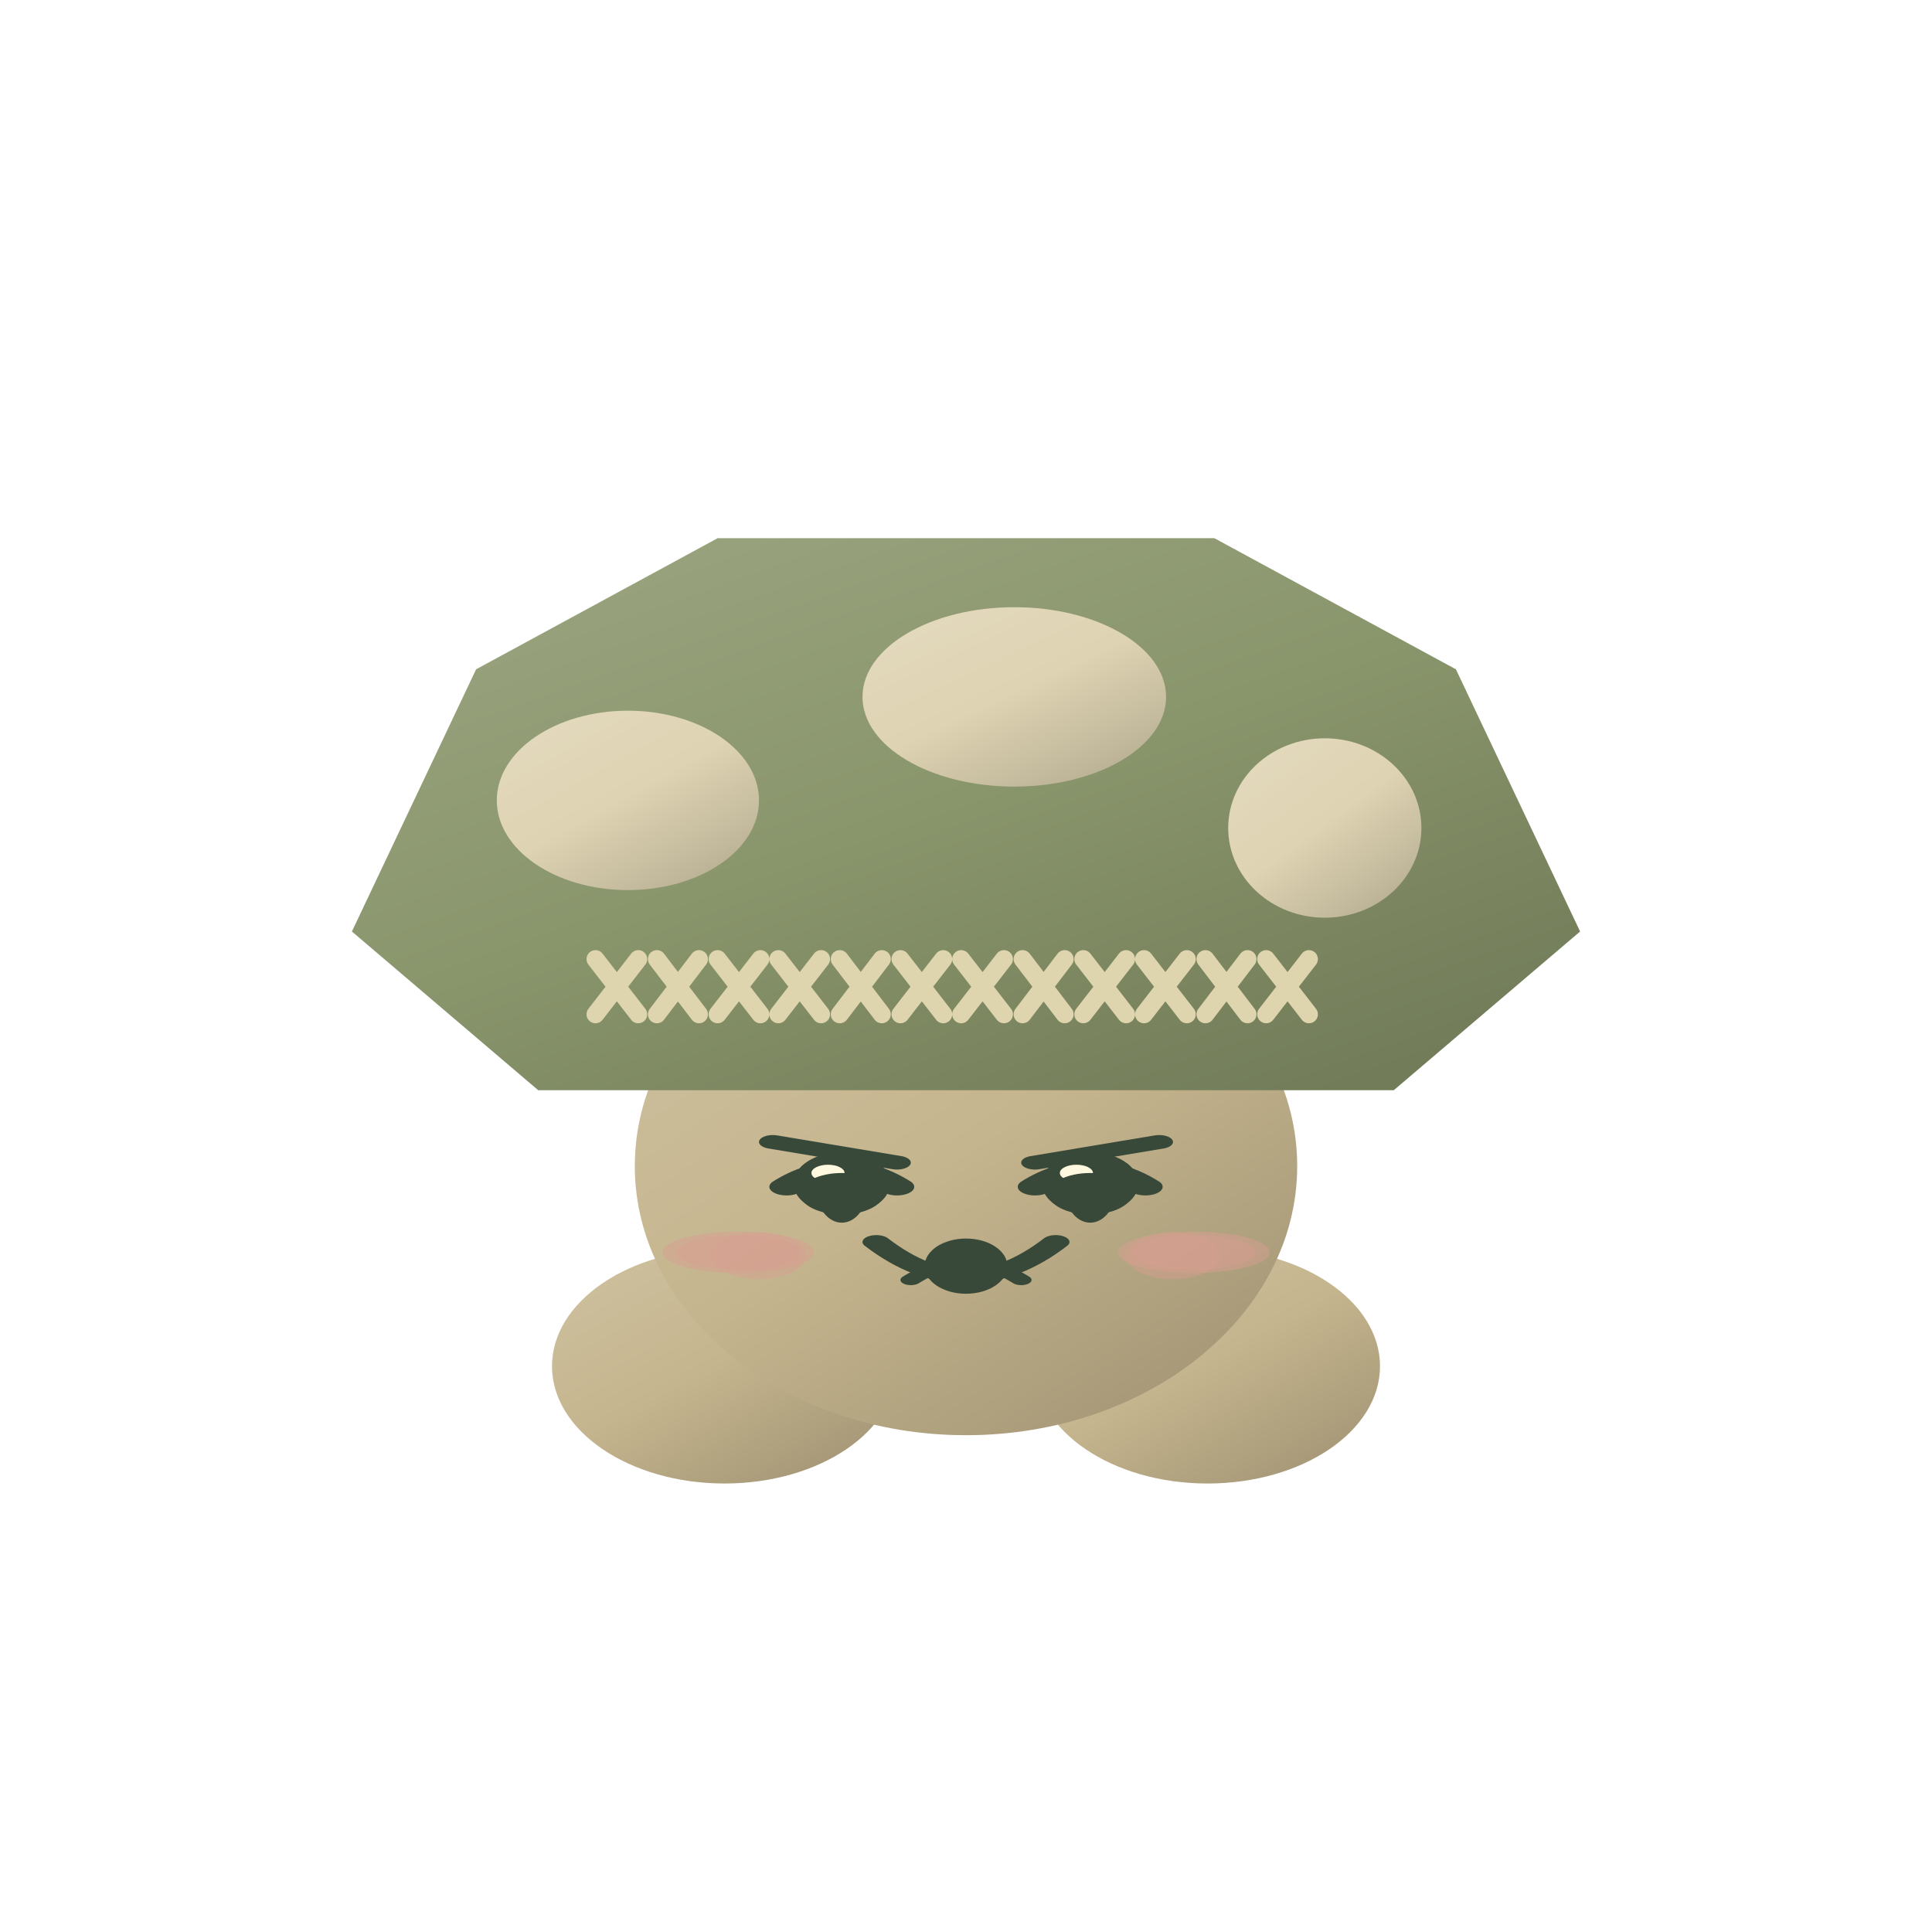
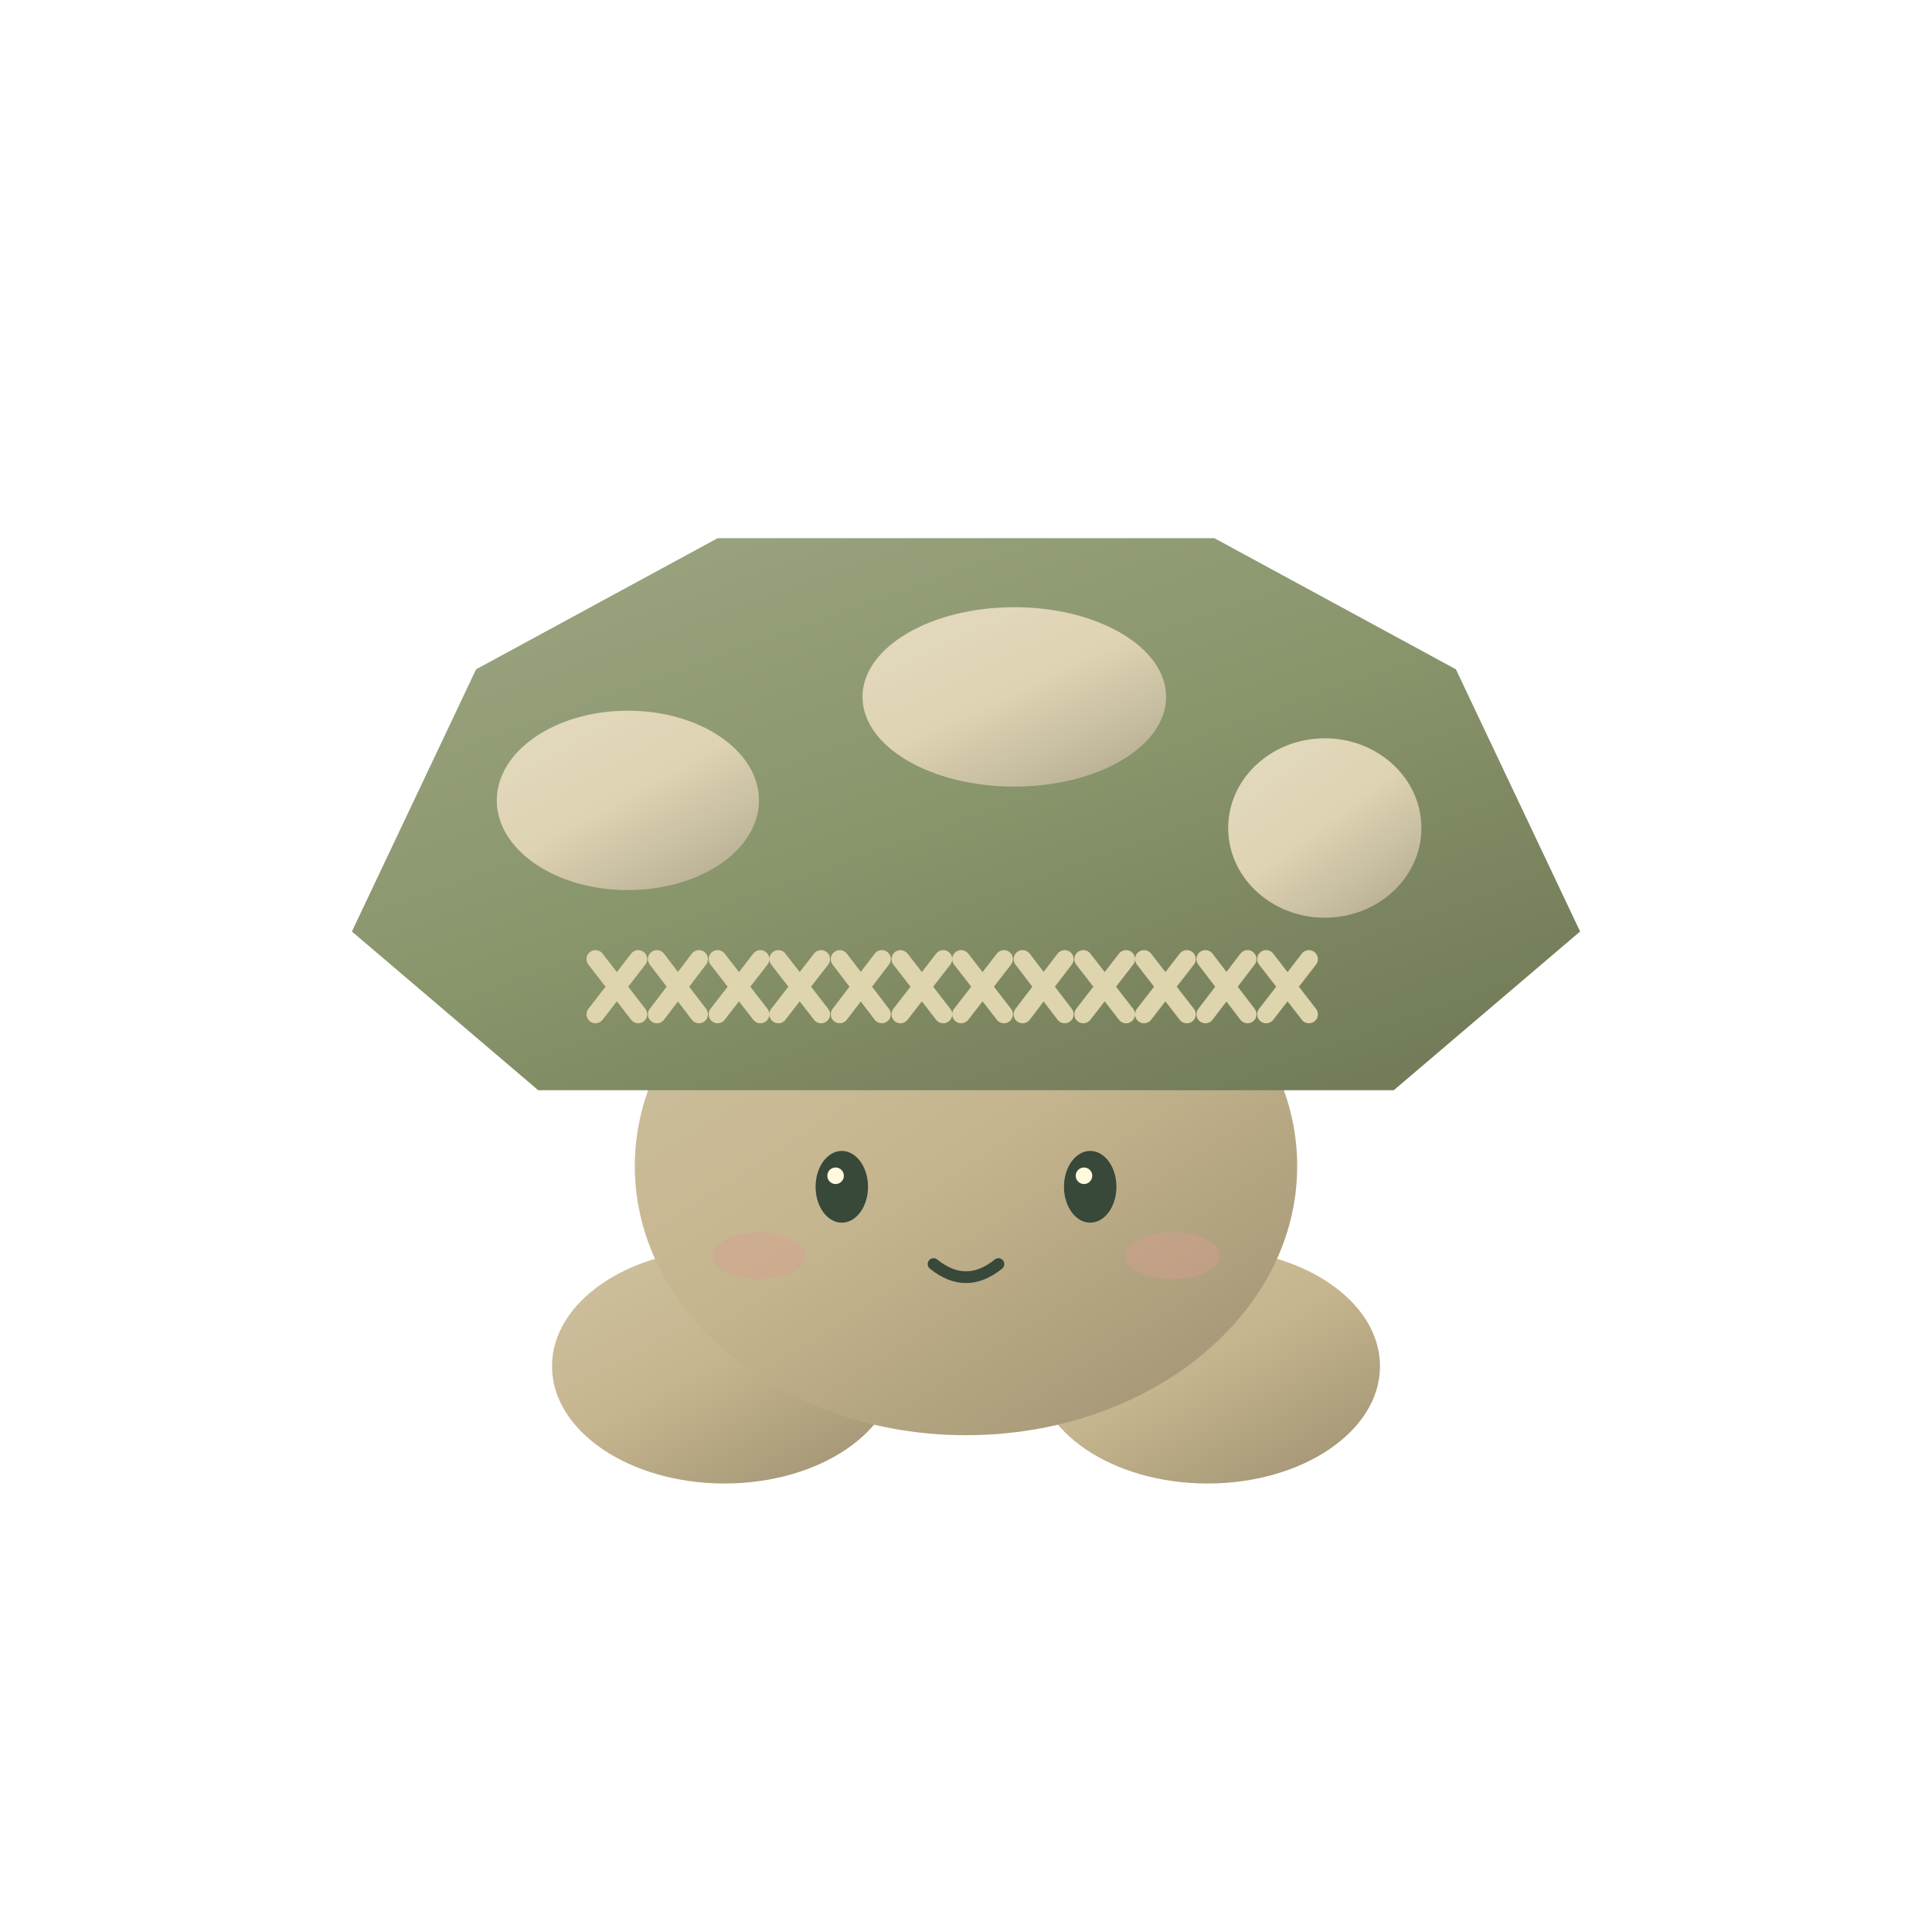
<svg xmlns="http://www.w3.org/2000/svg" width="200" height="200" viewBox="0 0 200 200">
  <defs>
    <linearGradient id="gradient-foot-left" gradientUnits="objectBoundingBox" x1="0%" y1="0%" x2="80%" y2="100%">
      <stop offset="0" stop-color="#cfc2a1" />
      <stop offset=".53" stop-color="#c5b58e" />
      <stop offset="1" stop-color="#a49676" />
    </linearGradient>
    <linearGradient id="gradient-foot-right" gradientUnits="objectBoundingBox" x1="0%" y1="0%" x2="80%" y2="100%">
      <stop offset="0" stop-color="#cfc2a1" />
      <stop offset=".53" stop-color="#c5b58e" />
      <stop offset="1" stop-color="#a49676" />
    </linearGradient>
    <linearGradient id="gradient-body-shell" gradientUnits="objectBoundingBox" x1="0%" y1="0%" x2="80%" y2="100%">
      <stop offset="0" stop-color="#cfc2a1" />
      <stop offset=".53" stop-color="#c5b58e" />
      <stop offset="1" stop-color="#a49676" />
    </linearGradient>
    <linearGradient id="gradient-cap" gradientUnits="objectBoundingBox" x1="0%" y1="0%" x2="80%" y2="100%">
      <stop offset="0" stop-color="#9da784" />
      <stop offset=".53" stop-color="#89956b" />
      <stop offset="1" stop-color="#727c59" />
    </linearGradient>
    <linearGradient id="gradient-cap-spot-a" gradientUnits="objectBoundingBox" x1="0%" y1="0%" x2="80%" y2="100%">
      <stop offset="0" stop-color="#e4dabf" />
      <stop offset=".53" stop-color="#ded3b2" />
      <stop offset="1" stop-color="#b8af94" />
    </linearGradient>
    <linearGradient id="gradient-cap-spot-b" gradientUnits="objectBoundingBox" x1="0%" y1="0%" x2="80%" y2="100%">
      <stop offset="0" stop-color="#e4dabf" />
      <stop offset=".53" stop-color="#ded3b2" />
      <stop offset="1" stop-color="#b8af94" />
    </linearGradient>
    <linearGradient id="gradient-cap-spot-c" gradientUnits="objectBoundingBox" x1="0%" y1="0%" x2="80%" y2="100%">
      <stop offset="0" stop-color="#e4dabf" />
      <stop offset=".53" stop-color="#ded3b2" />
      <stop offset="1" stop-color="#b8af94" />
    </linearGradient>
  </defs>
  <g id="body" transform="translate(100 100) scale(71.42857)">
    <ellipse id="foot-left" cx="-0.35" cy="0.58" rx="0.25" ry="0.17" fill="url(#gradient-foot-left)" />
    <ellipse id="foot-right" cx="0.35" cy="0.58" rx="0.25" ry="0.17" fill="url(#gradient-foot-right)" />
    <ellipse id="body-shell" cx="0" cy="0.29" rx="0.48" ry="0.39" fill="url(#gradient-body-shell)" />
    <path id="cap" d="M-.89 -.05L-.71 -.43L-.36 -.62L.36 -.62L.71 -.43L.89 -.05L.62 .18L-.62 .18Z" fill="url(#gradient-cap)" />
    <ellipse id="cap-spot-a" cx="-0.49" cy="-0.24" rx="0.19" ry="0.13" fill="url(#gradient-cap-spot-a)" />
    <ellipse id="cap-spot-b" cx="0.07" cy="-0.39" rx="0.22" ry="0.13" fill="url(#gradient-cap-spot-b)" />
    <ellipse id="cap-spot-c" cx="0.52" cy="-0.2" rx="0.14" ry="0.13" fill="url(#gradient-cap-spot-c)" />
    <path id="cap-seam" d="M-0.537 0.07L-0.475 -0.01 M-0.537 -0.01L-0.475 0.07 M-0.448 0.07L-0.387 -0.01 M-0.448 -0.01L-0.387 0.07 M-0.36 0.07L-0.298 -0.01 M-0.36 -0.01L-0.298 0.07 M-0.272 0.07L-0.21 -0.01 M-0.272 -0.01L-0.21 0.07 M-0.183 0.07L-0.122 -0.01 M-0.183 -0.01L-0.122 0.07 M-0.095 0.07L-0.033 -0.01 M-0.095 -0.01L-0.033 0.07 M-0.007 0.07L0.055 -0.01 M-0.007 -0.01L0.055 0.07 M0.082 0.07L0.143 -0.01 M0.082 -0.01L0.143 0.07 M0.17 0.07L0.232 -0.01 M0.17 -0.01L0.232 0.07 M0.258 0.07L0.32 -0.01 M0.258 -0.01L0.32 0.07 M0.347 0.07L0.408 -0.01 M0.347 -0.01L0.408 0.07 M0.435 0.07L0.497 -0.01 M0.435 -0.01L0.497 0.07" fill="none" stroke="#ded4ad" stroke-width="0.026" stroke-linecap="round" />
  </g>
  <g id="face-neutral" transform="translate(100 100) scale(71.42857)">
    <ellipse id="neutral-eye-left" cx="-.18" cy="0.32" rx=".038" ry=".052" fill="#384839" />
    <ellipse id="neutral-eye-right" cx=".18" cy="0.32" rx=".038" ry=".052" fill="#384839" />
    <circle id="neutral-eye-glint-left" cx="-.189" cy="0.304" r=".012" fill="#fff9dd" />
    <circle id="neutral-eye-glint-right" cx=".171" cy="0.304" r=".012" fill="#fff9dd" />
    <path id="neutral-smile" d="M-.047 0.432Q0 0.47 .047 0.432" fill="none" stroke="#384839" stroke-width=".017" stroke-linecap="round" />
    <ellipse id="neutral-blush-left" cx="-.30" cy="0.42" rx=".068" ry=".034" fill="#d89e91" opacity=".42" />
    <ellipse id="neutral-blush-right" cx=".30" cy="0.42" rx=".068" ry=".034" fill="#d89e91" opacity=".42" />
  </g>
-   <g id="face-happy" transform="matrix(0.7142857 0 0 0.3571429 28.57143 85.35714)">
+   <g id="face-happy" display="none" transform="matrix(0.7142857 0 0 0.3571429 28.57143 85.35714)">
    <path id="happy-eye-left" d="M74 105 Q82 95 90 105" fill="none" stroke="#384839" stroke-width="5" stroke-linecap="round" />
    <path id="happy-eye-right" d="M110 105 Q118 95 126 105" fill="none" stroke="#384839" stroke-width="5" stroke-linecap="round" />
    <path id="happy-smile" d="M87 121 Q100 141 113 121" fill="none" stroke="#384839" stroke-width="4" stroke-linecap="round" />
    <ellipse id="happy-blush-left" cx="67" cy="124" rx="11" ry="6" fill="#d89e91" opacity=".48" />
    <ellipse id="happy-blush-right" cx="133" cy="124" rx="11" ry="6" fill="#d89e91" opacity=".48" />
  </g>
-   <g id="face-surprised" transform="matrix(0.7142857 0 0 0.3571429 28.57143 85.35714)">
+   <g id="face-surprised" display="none" transform="matrix(0.7142857 0 0 0.3571429 28.57143 85.35714)">
    <ellipse id="surprised-eye-left" cx="82" cy="104" rx="7" ry="9" fill="#384839" />
    <ellipse id="surprised-eye-right" cx="118" cy="104" rx="7" ry="9" fill="#384839" />
    <circle id="surprised-eye-glint-left" cx="80" cy="101" r="2.4" fill="#fff9df" />
    <circle id="surprised-eye-glint-right" cx="116" cy="101" r="2.4" fill="#fff9df" />
    <ellipse id="surprised-mouth" cx="100" cy="128" rx="6" ry="8" fill="#384839" />
    <ellipse id="surprised-blush-left" cx="67" cy="124" rx="9" ry="5" fill="#d89e91" opacity=".4" />
    <ellipse id="surprised-blush-right" cx="133" cy="124" rx="9" ry="5" fill="#d89e91" opacity=".4" />
  </g>
-   <g id="face-angry" transform="matrix(0.7142857 0 0 0.3571429 28.57143 85.35714)">
+   <g id="face-angry" display="none" transform="matrix(0.7142857 0 0 0.3571429 28.57143 85.35714)">
    <circle id="angry-eye-left" cx="82" cy="107" r="6" fill="#384839" />
    <circle id="angry-eye-right" cx="118" cy="107" r="6" fill="#384839" />
    <path id="angry-brow-left" d="M72 92 L90 98" stroke="#384839" stroke-width="4" stroke-linecap="round" />
    <path id="angry-brow-right" d="M128 92 L110 98" stroke="#384839" stroke-width="4" stroke-linecap="round" />
    <path id="angry-frown" d="M92 132 Q100 122 108 132" fill="none" stroke="#384839" stroke-width="3" stroke-linecap="round" />
  </g>
</svg>
